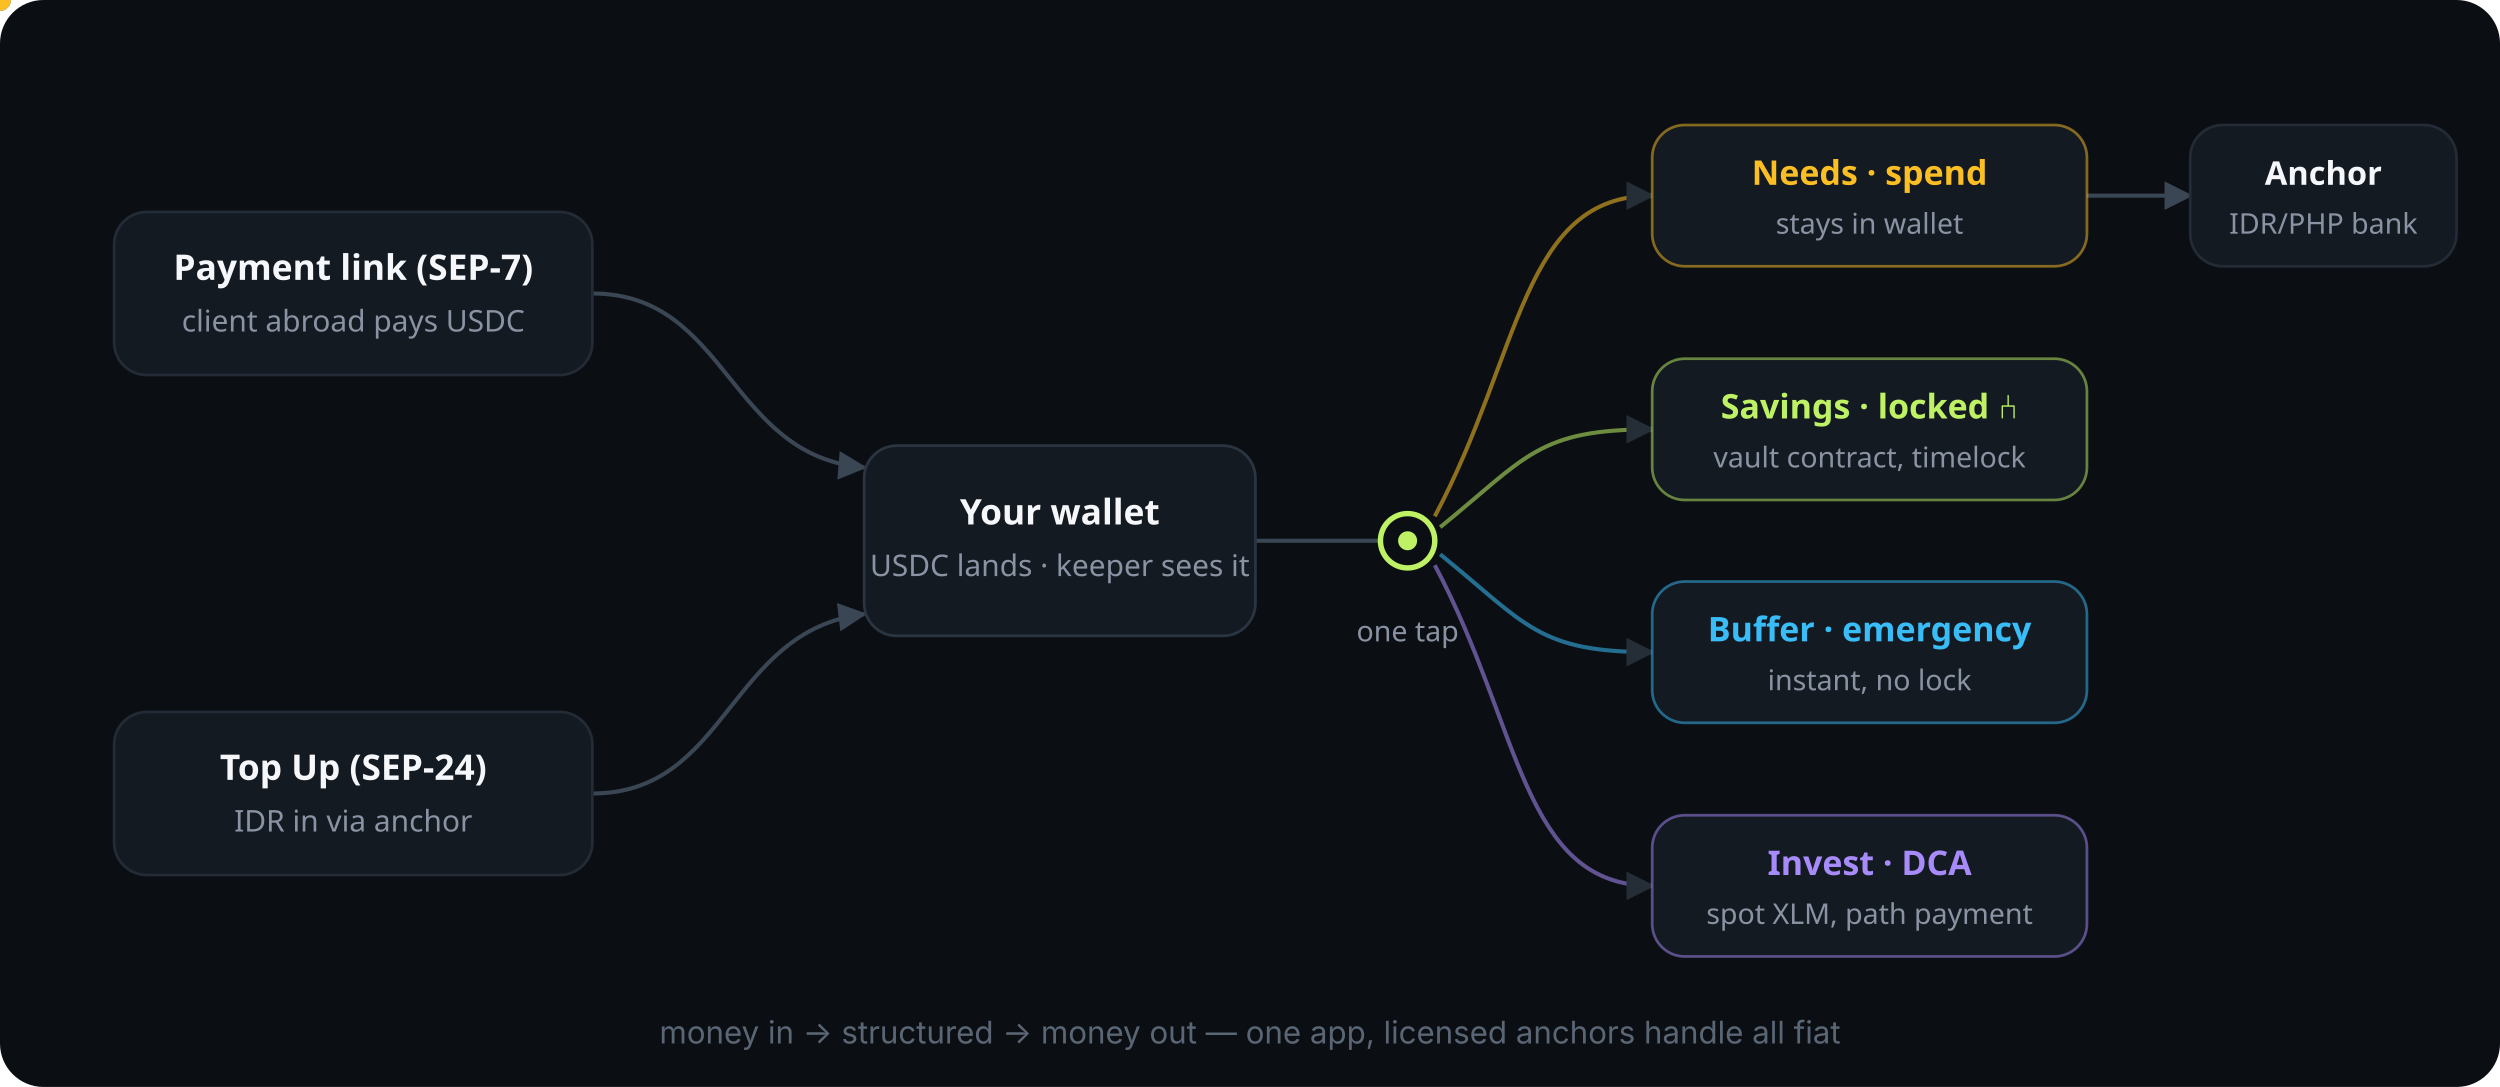
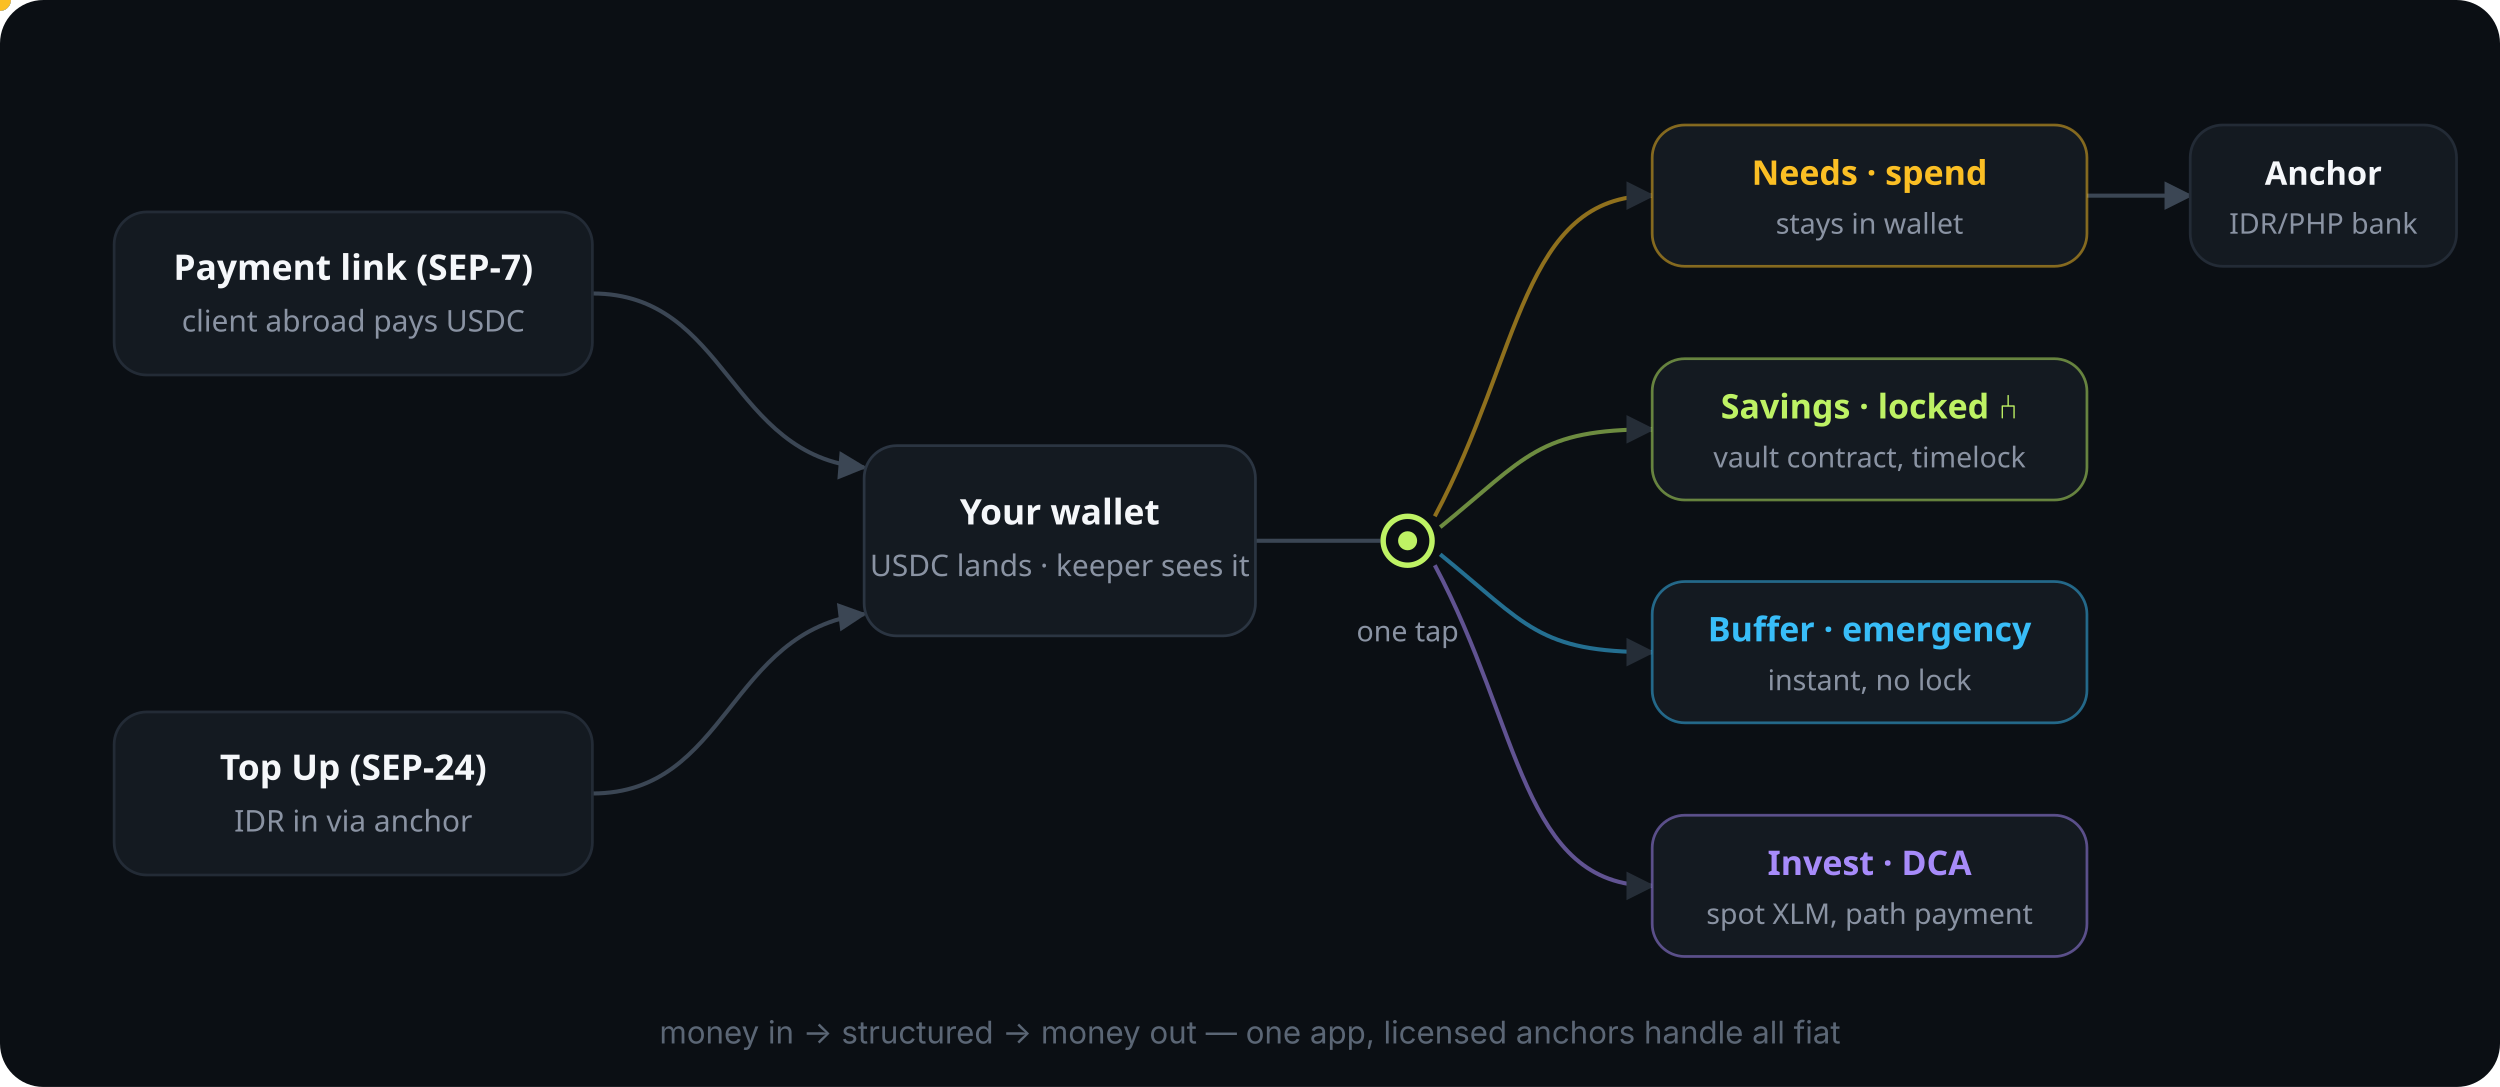
<svg xmlns="http://www.w3.org/2000/svg" viewBox="0 0 920 400" font-family="'Space Grotesk','Segoe UI',system-ui,sans-serif">
  <defs>
    <marker id="arr" viewBox="0 0 10 10" refX="9" refY="5" markerWidth="7" markerHeight="7" orient="auto-start-reverse">
      <path d="M0,0 L10,5 L0,10 z" fill="#3B4654" />
    </marker>
  </defs>
  <rect width="920" height="400" rx="16" fill="#0B0F14" />
  <path id="p-link" d="M 218 108 C 268 108, 268 168, 318 172" fill="none" stroke="#3B4654" stroke-width="1.5" marker-end="url(#arr)" />
  <path id="p-topup" d="M 218 292 C 268 292, 268 232, 318 226" fill="none" stroke="#3B4654" stroke-width="1.5" marker-end="url(#arr)" />
  <path id="p-split" d="M 462 199 L 508 199" fill="none" stroke="#3B4654" stroke-width="1.5" />
  <path id="p-needs" d="M 528 190 C 560 130, 560 72,  608 72" fill="none" stroke="#FBBF24" stroke-width="1.5" opacity="0.55" marker-end="url(#arr)" />
  <path id="p-savings" d="M 530 194 C 562 168, 566 158, 608 158" fill="none" stroke="#BEF264" stroke-width="1.5" opacity="0.55" marker-end="url(#arr)" />
  <path id="p-buffer" d="M 530 204 C 562 230, 566 240, 608 240" fill="none" stroke="#38BDF8" stroke-width="1.5" opacity="0.55" marker-end="url(#arr)" />
  <path id="p-invest" d="M 528 208 C 560 268, 560 326, 608 326" fill="none" stroke="#A78BFA" stroke-width="1.5" opacity="0.55" marker-end="url(#arr)" />
  <path id="p-out" d="M 768 72 L 806 72" fill="none" stroke="#3B4654" stroke-width="1.5" marker-end="url(#arr)" />
  <g>
    <rect x="42" y="78" width="176" height="60" rx="12" fill="#141A21" stroke="#232B36" />
    <text x="130" y="103" text-anchor="middle" fill="#F5F7FA" font-size="13" font-weight="600">Payment link (SEP-7)</text>
    <text x="130" y="122" text-anchor="middle" fill="#8A93A3" font-size="11">client abroad pays USDC</text>
  </g>
  <g>
    <rect x="42" y="262" width="176" height="60" rx="12" fill="#141A21" stroke="#232B36" />
    <text x="130" y="287" text-anchor="middle" fill="#F5F7FA" font-size="13" font-weight="600">Top Up (SEP-24)</text>
    <text x="130" y="306" text-anchor="middle" fill="#8A93A3" font-size="11">IDR in via anchor</text>
  </g>
  <g>
-     <rect x="318" y="164" width="144" height="70" rx="12" fill="#141A21" stroke="#2B3542" />
+     <rect x="318" y="164" width="144" height="70" rx="12" fill="#141A21" stroke="#2B3542">
+       <animate attributeName="stroke" calcMode="discrete" values="#2B3542;#F5F7FA;#2B3542" keyTimes="0;0.20;0.28" dur="10s" repeatCount="indefinite" />
+     </rect>
    <text x="390" y="193" text-anchor="middle" fill="#F5F7FA" font-size="13" font-weight="600">Your wallet</text>
    <text x="390" y="212" text-anchor="middle" fill="#8A93A3" font-size="11">USDC lands · keeper sees it</text>
  </g>
-   <circle cx="518" cy="199" r="10" fill="none" stroke="#BEF264" stroke-width="2">
-     <animate attributeName="r" values="9;11;9" dur="2s" repeatCount="indefinite" />
+   <circle cx="518" cy="199" r="9" fill="none" stroke="#BEF264" stroke-width="2">
+     <animate attributeName="r" values="9;9;13;9;9" keyTimes="0;0.36;0.40;0.44;1" dur="10s" repeatCount="indefinite" />
+     <animate attributeName="stroke-opacity" values="0.6;0.6;1;0.6;0.6" keyTimes="0;0.36;0.40;0.44;1" dur="10s" repeatCount="indefinite" />
  </circle>
  <circle cx="518" cy="199" r="3.5" fill="#BEF264" />
  <text x="518" y="236" text-anchor="middle" fill="#8A93A3" font-size="10.5">one tap</text>
  <g>
-     <rect x="608" y="46" width="160" height="52" rx="12" fill="#141A21" stroke="#FBBF24" stroke-opacity="0.5" />
+     <rect x="608" y="46" width="160" height="52" rx="12" fill="#141A21" stroke="#FBBF24" stroke-opacity="0.5">
+       <animate attributeName="stroke-opacity" calcMode="discrete" values="0.5;1;0.5" keyTimes="0;0.62;0.72" dur="10s" repeatCount="indefinite" />
+     </rect>
    <text x="688" y="68" text-anchor="middle" fill="#FBBF24" font-size="12.5" font-weight="600">Needs · spend</text>
    <text x="688" y="86" text-anchor="middle" fill="#8A93A3" font-size="10.5">stays in wallet</text>
  </g>
  <g>
-     <rect x="608" y="132" width="160" height="52" rx="12" fill="#141A21" stroke="#BEF264" stroke-opacity="0.5" />
+     <rect x="608" y="132" width="160" height="52" rx="12" fill="#141A21" stroke="#BEF264" stroke-opacity="0.5">
+       <animate attributeName="stroke-opacity" calcMode="discrete" values="0.5;1;0.5" keyTimes="0;0.62;0.72" dur="10s" repeatCount="indefinite" />
+     </rect>
    <text x="688" y="154" text-anchor="middle" fill="#BEF264" font-size="12.5" font-weight="600">Savings · locked ⑃</text>
    <text x="688" y="172" text-anchor="middle" fill="#8A93A3" font-size="10.5">vault contract, timelock</text>
  </g>
  <g>
-     <rect x="608" y="214" width="160" height="52" rx="12" fill="#141A21" stroke="#38BDF8" stroke-opacity="0.5" />
+     <rect x="608" y="214" width="160" height="52" rx="12" fill="#141A21" stroke="#38BDF8" stroke-opacity="0.5">
+       <animate attributeName="stroke-opacity" calcMode="discrete" values="0.5;1;0.5" keyTimes="0;0.62;0.72" dur="10s" repeatCount="indefinite" />
+     </rect>
    <text x="688" y="236" text-anchor="middle" fill="#38BDF8" font-size="12.5" font-weight="600">Buffer · emergency</text>
    <text x="688" y="254" text-anchor="middle" fill="#8A93A3" font-size="10.5">instant, no lock</text>
  </g>
  <g>
-     <rect x="608" y="300" width="160" height="52" rx="12" fill="#141A21" stroke="#A78BFA" stroke-opacity="0.5" />
+     <rect x="608" y="300" width="160" height="52" rx="12" fill="#141A21" stroke="#A78BFA" stroke-opacity="0.5">
+       <animate attributeName="stroke-opacity" calcMode="discrete" values="0.5;1;0.5" keyTimes="0;0.62;0.72" dur="10s" repeatCount="indefinite" />
+     </rect>
    <text x="688" y="322" text-anchor="middle" fill="#A78BFA" font-size="12.5" font-weight="600">Invest · DCA</text>
    <text x="688" y="340" text-anchor="middle" fill="#8A93A3" font-size="10.5">spot XLM, path payment</text>
  </g>
  <g>
-     <rect x="806" y="46" width="98" height="52" rx="12" fill="#141A21" stroke="#232B36" />
+     <rect x="806" y="46" width="98" height="52" rx="12" fill="#141A21" stroke="#232B36">
+       <animate attributeName="stroke" calcMode="discrete" values="#232B36;#FBBF24;#232B36" keyTimes="0;0.86;0.96" dur="10s" repeatCount="indefinite" />
+     </rect>
    <text x="855" y="68" text-anchor="middle" fill="#F5F7FA" font-size="12" font-weight="600">Anchor</text>
    <text x="855" y="86" text-anchor="middle" fill="#8A93A3" font-size="10.5">IDR/PHP bank</text>
  </g>
  <circle r="4" fill="#F5F7FA">
-     <animateMotion dur="3s" repeatCount="indefinite" begin="0s">
+     <animateMotion dur="10s" repeatCount="indefinite" calcMode="linear" keyPoints="0;0;1;1" keyTimes="0;0.02;0.20;1">
      <mpath href="#p-link" />
    </animateMotion>
+     <animate attributeName="opacity" calcMode="discrete" values="0;1;0" keyTimes="0;0.02;0.20" dur="10s" repeatCount="indefinite" />
  </circle>
  <circle r="4" fill="#F5F7FA">
-     <animateMotion dur="3s" repeatCount="indefinite" begin="1.5s">
+     <animateMotion dur="10s" repeatCount="indefinite" calcMode="linear" keyPoints="0;0;1;1" keyTimes="0;0.02;0.20;1">
      <mpath href="#p-topup" />
    </animateMotion>
+     <animate attributeName="opacity" calcMode="discrete" values="0;1;0" keyTimes="0;0.02;0.20" dur="10s" repeatCount="indefinite" />
  </circle>
  <circle r="4" fill="#BEF264">
-     <animateMotion dur="1.2s" repeatCount="indefinite" begin="0s">
+     <animateMotion dur="10s" repeatCount="indefinite" calcMode="linear" keyPoints="0;0;1;1" keyTimes="0;0.26;0.36;1">
      <mpath href="#p-split" />
    </animateMotion>
+     <animate attributeName="opacity" calcMode="discrete" values="0;1;0" keyTimes="0;0.26;0.36" dur="10s" repeatCount="indefinite" />
  </circle>
  <circle r="4" fill="#FBBF24">
-     <animateMotion dur="2.2s" repeatCount="indefinite" begin="0.2s">
+     <animateMotion dur="10s" repeatCount="indefinite" calcMode="linear" keyPoints="0;0;1;1" keyTimes="0;0.44;0.62;1">
      <mpath href="#p-needs" />
    </animateMotion>
+     <animate attributeName="opacity" calcMode="discrete" values="0;1;0" keyTimes="0;0.44;0.62" dur="10s" repeatCount="indefinite" />
  </circle>
  <circle r="4" fill="#BEF264">
-     <animateMotion dur="2.2s" repeatCount="indefinite" begin="0.7s">
+     <animateMotion dur="10s" repeatCount="indefinite" calcMode="linear" keyPoints="0;0;1;1" keyTimes="0;0.44;0.62;1">
      <mpath href="#p-savings" />
    </animateMotion>
+     <animate attributeName="opacity" calcMode="discrete" values="0;1;0" keyTimes="0;0.44;0.62" dur="10s" repeatCount="indefinite" />
  </circle>
  <circle r="4" fill="#38BDF8">
-     <animateMotion dur="2.2s" repeatCount="indefinite" begin="1.2s">
+     <animateMotion dur="10s" repeatCount="indefinite" calcMode="linear" keyPoints="0;0;1;1" keyTimes="0;0.44;0.62;1">
      <mpath href="#p-buffer" />
    </animateMotion>
+     <animate attributeName="opacity" calcMode="discrete" values="0;1;0" keyTimes="0;0.44;0.62" dur="10s" repeatCount="indefinite" />
  </circle>
  <circle r="4" fill="#A78BFA">
-     <animateMotion dur="2.2s" repeatCount="indefinite" begin="1.7s">
+     <animateMotion dur="10s" repeatCount="indefinite" calcMode="linear" keyPoints="0;0;1;1" keyTimes="0;0.44;0.62;1">
      <mpath href="#p-invest" />
    </animateMotion>
+     <animate attributeName="opacity" calcMode="discrete" values="0;1;0" keyTimes="0;0.44;0.62" dur="10s" repeatCount="indefinite" />
  </circle>
  <circle r="4" fill="#FBBF24">
-     <animateMotion dur="1.6s" repeatCount="indefinite" begin="0.9s">
+     <animateMotion dur="10s" repeatCount="indefinite" calcMode="linear" keyPoints="0;0;1;1" keyTimes="0;0.72;0.86;1">
      <mpath href="#p-out" />
    </animateMotion>
+     <animate attributeName="opacity" calcMode="discrete" values="0;1;0" keyTimes="0;0.72;0.86" dur="10s" repeatCount="indefinite" />
  </circle>
  <text x="460" y="384" text-anchor="middle" fill="#5B6675" font-size="11.5" font-family="Inter,system-ui,sans-serif">money in → structured → money out — one app, licensed anchors handle all fiat</text>
</svg>
